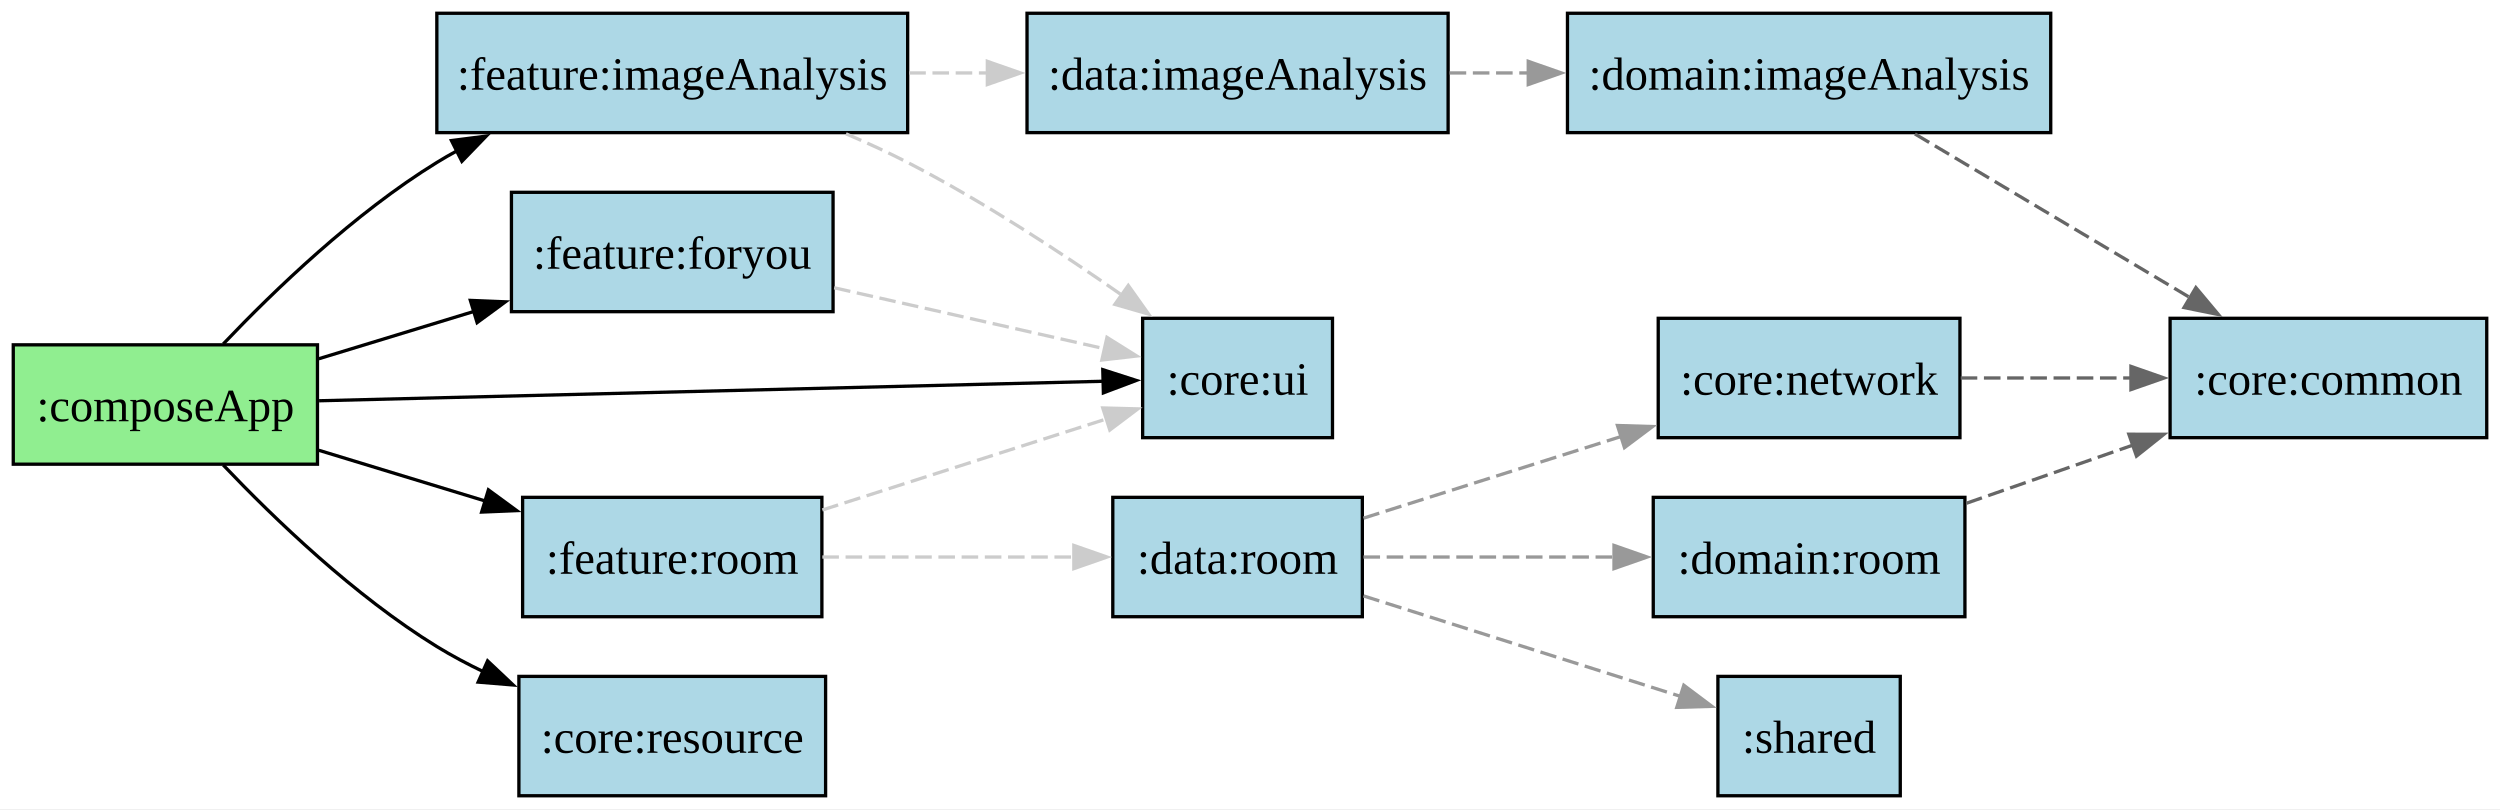
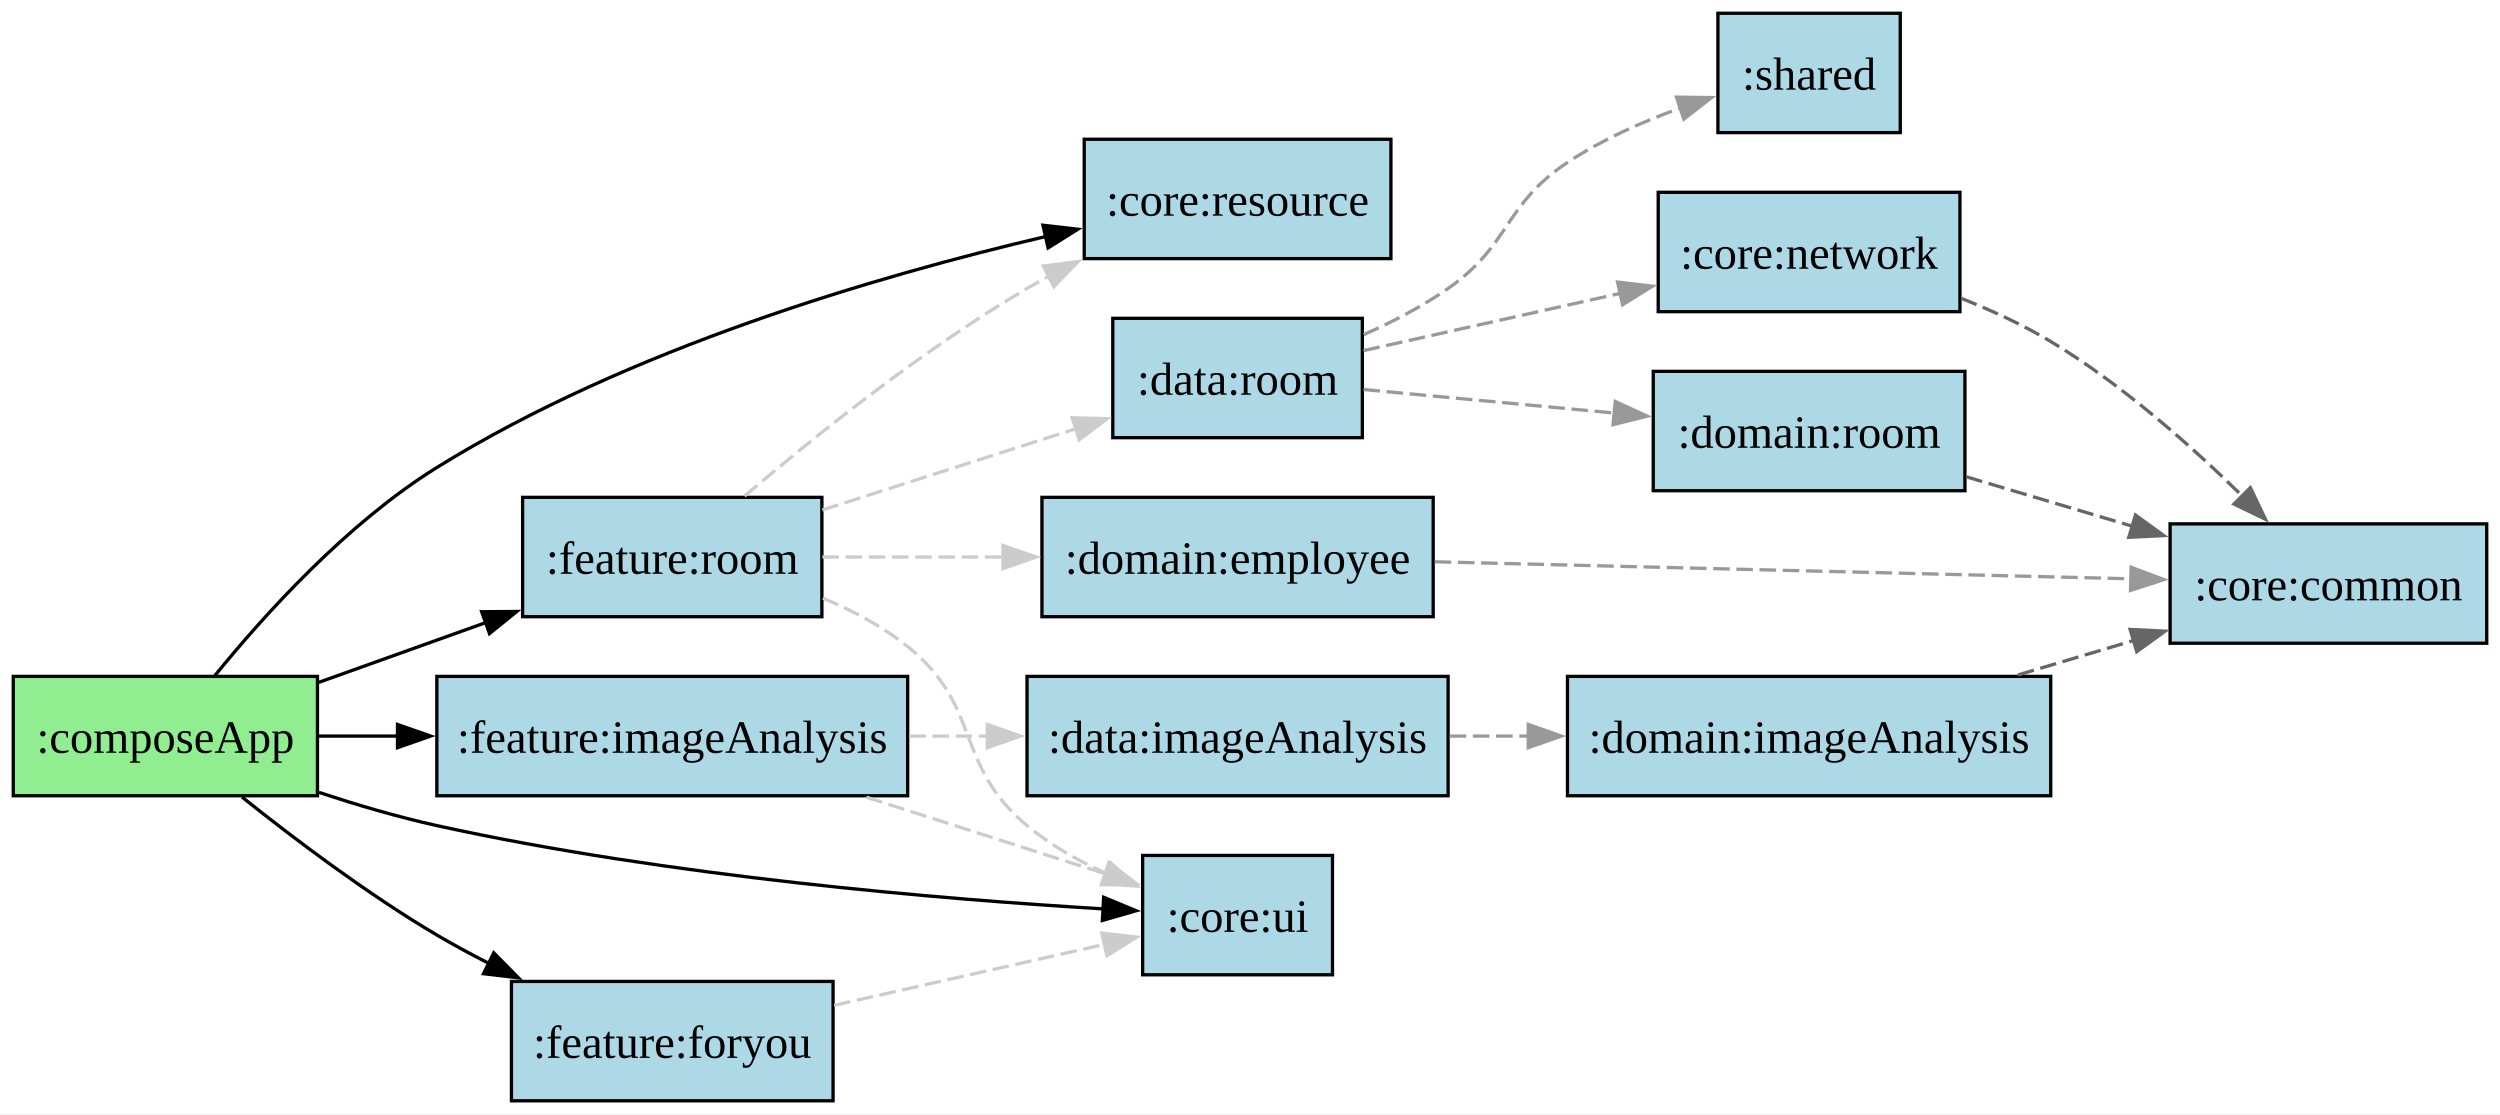
- <svg xmlns="http://www.w3.org/2000/svg" width="754pt" height="244pt" viewBox="0 0 754 244">
+ <svg xmlns="http://www.w3.org/2000/svg" width="754pt" height="448" viewBox="0 0 754 336">
  <g class="graph">
-     <path fill="#fff" d="M0 244V0h754v244z" />
+     <path fill="#fff" d="M0 336V0h754v336z" />
    <g class="node">
-       <path fill="#90ee90" stroke="#000" d="M95.75 104H4v36h91.75z" />
-       <text x="45.88" y="-112.95" font-family="Times New Roman,serif" font-size="14" text-anchor="middle" transform="translate(4 240)">:composeApp</text>
-     </g>
-     <g class="node">
-       <path fill="#add8e6" stroke="#000" d="M273.75 4h-142v36h142z" />
-       <text x="198.75" y="-212.95" font-family="Times New Roman,serif" font-size="14" text-anchor="middle" transform="translate(4 240)">:feature:imageAnalysis</text>
-     </g>
-     <g stroke="#000" class="edge">
-       <path fill="none" d="M67.34 103.73c15.37-16.16 39.6-39.48 64.41-54.73 1.99-1.23 4.05-2.41 6.16-3.56" />
-       <path d="m136.16 42.4 10.51-1.36-7.37 7.62z" />
-     </g>
-     <g class="node">
-       <path fill="#add8e6" stroke="#000" d="M251.25 58h-97v36h97z" />
-       <text x="198.75" y="-158.95" font-family="Times New Roman,serif" font-size="14" text-anchor="middle" transform="translate(4 240)">:feature:foryou</text>
-     </g>
-     <g stroke="#000" class="edge">
-       <path fill="none" d="M96.14 108.2c14.81-4.52 31.48-9.6 47.12-14.37" />
-       <path d="m141.86 90.6 10.58.43-8.54 6.27z" />
-     </g>
-     <g class="node">
-       <path fill="#add8e6" stroke="#000" d="M401.88 96h-57.26v36h57.26z" />
-       <text x="369.25" y="-120.95" font-family="Times New Roman,serif" font-size="14" text-anchor="middle" transform="translate(4 240)">:core:ui</text>
-     </g>
-     <g stroke="#000" class="edge">
-       <path fill="none" d="M96.24 120.87c63.26-1.57 176.92-4.4 236.74-5.89" />
-       <path d="m332.6 111.49 10.09 3.25-9.91 3.74z" />
+       <path fill="#90ee90" stroke="#000" d="M95.75 204H4v36h91.75z" />
+       <text x="45.88" y="-104.95" font-family="Times New Roman,serif" font-size="14" text-anchor="middle" transform="translate(4 332)">:composeApp</text>
    </g>
    <g class="node">
      <path fill="#add8e6" stroke="#000" d="M247.88 150h-90.26v36h90.26z" />
-       <text x="198.75" y="-66.95" font-family="Times New Roman,serif" font-size="14" text-anchor="middle" transform="translate(4 240)">:feature:room</text>
+       <text x="198.75" y="-158.95" font-family="Times New Roman,serif" font-size="14" text-anchor="middle" transform="translate(4 332)">:feature:room</text>
    </g>
    <g stroke="#000" class="edge">
-       <path fill="none" d="m96.14 135.8 50.49 15.39" />
-       <path d="m147.3 147.74 8.55 6.26-10.59.44z" />
+       <path fill="none" d="M96.14 205.8c15.88-5.68 33.89-12.13 50.49-18.07" />
+       <path d="m145.27 184.5 10.6-.08-8.24 6.67z" />
    </g>
    <g class="node">
-       <path fill="#add8e6" stroke="#000" d="M249 204h-92.5v36H249z" />
-       <text x="198.75" y="-12.95" font-family="Times New Roman,serif" font-size="14" text-anchor="middle" transform="translate(4 240)">:core:resource</text>
+       <path fill="#add8e6" stroke="#000" d="M273.75 204h-142v36h142z" />
+       <text x="198.75" y="-104.95" font-family="Times New Roman,serif" font-size="14" text-anchor="middle" transform="translate(4 332)">:feature:imageAnalysis</text>
    </g>
    <g stroke="#000" class="edge">
-       <path fill="none" d="M67.34 140.27c15.37 16.16 39.6 39.48 64.41 54.73 4.48 2.75 9.29 5.31 14.21 7.66" />
-       <path d="m147.06 199.32 7.71 7.27-10.56-.87z" />
+       <path fill="none" d="M96.14 222h24" />
+       <path d="m119.88 218.5 10 3.5-10 3.5z" />
    </g>
    <g class="node">
-       <path fill="#add8e6" stroke="#000" d="M436.75 4h-127v36h127z" />
-       <text x="369.25" y="-212.95" font-family="Times New Roman,serif" font-size="14" text-anchor="middle" transform="translate(4 240)">:data:imageAnalysis</text>
+       <path fill="#add8e6" stroke="#000" d="M419.5 42H327v36h92.5z" />
+       <text x="369.25" y="-266.95" font-family="Times New Roman,serif" font-size="14" text-anchor="middle" transform="translate(4 332)">:core:resource</text>
+     </g>
+     <g stroke="#000" class="edge">
+       <path fill="none" d="M64.79 203.79c14.8-18.23 39.78-45.92 66.96-62.79 57.6-35.75 132.83-57.79 183.7-69.68" />
+       <path d="m314.56 67.93 10.52 1.2-8.97 5.63z" />
+     </g>
+     <g class="node">
+       <path fill="#add8e6" stroke="#000" d="M251.25 296h-97v36h97z" />
+       <text x="198.75" y="-12.95" font-family="Times New Roman,serif" font-size="14" text-anchor="middle" transform="translate(4 332)">:feature:foryou</text>
+     </g>
+     <g stroke="#000" class="edge">
+       <path fill="none" d="M73 240.4c15.78 12.61 37.83 29.24 58.75 41.6 4.98 2.94 10.27 5.8 15.63 8.52" />
+       <path d="m148.91 287.37 7.44 7.54-10.52-1.25z" />
+     </g>
+     <g class="node">
+       <path fill="#add8e6" stroke="#000" d="M401.88 258h-57.26v36h57.26z" />
+       <text x="369.25" y="-50.95" font-family="Times New Roman,serif" font-size="14" text-anchor="middle" transform="translate(4 332)">:core:ui</text>
+     </g>
+     <g stroke="#000" class="edge">
+       <path fill="none" d="M96.17 238.98c11.48 3.79 23.87 7.44 35.58 10.02 69.79 15.39 153 22.25 201 25.12" />
+       <path d="m332.87 270.62 9.78 4.06-10.18 2.93z" />
+     </g>
+     <g class="node">
+       <path fill="#add8e6" stroke="#000" d="M432.25 150h-118v36h118z" />
+       <text x="369.25" y="-158.95" font-family="Times New Roman,serif" font-size="14" text-anchor="middle" transform="translate(4 332)">:domain:employee</text>
    </g>
    <g stroke="#ccc" class="edge">
-       <path fill="none" stroke-dasharray="5,2" d="M274.23 22h23.66" />
-       <path fill="#ccc" d="m297.78 18.5 10 3.5-10 3.5z" />
+       <path fill="none" stroke-dasharray="5,2" d="M248.02 168h54.64" />
+       <path fill="#ccc" d="m302.49 164.5 10 3.5-10 3.5z" />
    </g>
    <g stroke="#ccc" class="edge">
-       <path fill="none" stroke-dasharray="5,2" d="M255.16 40.36c6.35 2.7 12.68 5.6 18.59 8.64 22.49 11.59 46.2 27.12 64.72 40.09" />
-       <path fill="#ccc" d="m340.29 86.09 6.13 8.64-10.18-2.93z" />
+       <path fill="none" stroke-dasharray="5,2" d="M224.58 149.61c20.62-17.59 53.6-44.11 85.17-62.61 2.15-1.26 4.38-2.5 6.65-3.71" />
+       <path fill="#ccc" d="m314.68 80.24 10.51-1.37-7.36 7.62z" />
    </g>
    <g class="node">
-       <path fill="#add8e6" stroke="#000" d="M618.5 4H472.75v36H618.5z" />
-       <text x="541.62" y="-212.95" font-family="Times New Roman,serif" font-size="14" text-anchor="middle" transform="translate(4 240)">:domain:imageAnalysis</text>
+       <path fill="#add8e6" stroke="#000" d="M410.88 96h-75.26v36h75.26z" />
+       <text x="369.25" y="-212.95" font-family="Times New Roman,serif" font-size="14" text-anchor="middle" transform="translate(4 332)">:data:room</text>
+     </g>
+     <g stroke="#ccc" class="edge">
+       <path fill="none" stroke-dasharray="5,2" d="M248.02 153.81c23.59-7.56 52.63-16.86 76.7-24.58" />
+       <path fill="#ccc" d="m323.35 125.99 10.59.29-8.45 6.38z" />
+     </g>
+     <g stroke="#ccc" class="edge">
+       <path fill="none" stroke-dasharray="5,2" d="M248.18 180.4c9.03 3.77 18.05 8.57 25.57 14.6 22.51 18.04 13.85 35.52 36 54 7.02 5.86 15.5 10.64 23.92 14.46" />
+       <path fill="#ccc" d="m334.88 260.17 7.91 7.05-10.57-.57z" />
+     </g>
+     <g class="node">
+       <path fill="#add8e6" stroke="#000" d="M750 158h-95.5v36H750z" />
+       <text x="698.25" y="-150.95" font-family="Times New Roman,serif" font-size="14" text-anchor="middle" transform="translate(4 332)">:core:common</text>
    </g>
    <g stroke="#999" class="edge">
-       <path fill="none" stroke-dasharray="5,2" d="M437.21 22h23.9" />
-       <path fill="#999" d="m460.92 18.5 10 3.5-10 3.5z" />
+       <path fill="none" stroke-dasharray="5,2" d="M432.71 169.43c59.33 1.45 150.66 3.69 210.02 5.14" />
+       <path fill="#999" d="m642.73 171.07 9.91 3.74-10.08 3.26z" />
+     </g>
+     <g class="node">
+       <path fill="#add8e6" stroke="#000" d="M436.75 204h-127v36h127z" />
+       <text x="369.25" y="-104.95" font-family="Times New Roman,serif" font-size="14" text-anchor="middle" transform="translate(4 332)">:data:imageAnalysis</text>
    </g>
    <g stroke="#ccc" class="edge">
-       <path fill="none" stroke-dasharray="5,2" d="M251.58 86.79c25.87 5.83 57.42 12.95 81.76 18.44" />
-       <path fill="#ccc" d="m333.86 101.75 8.98 5.62-10.52 1.21z" />
+       <path fill="none" stroke-dasharray="5,2" d="M274.23 222h23.66" />
+       <path fill="#ccc" d="m297.78 218.5 10 3.5-10 3.5z" />
+     </g>
+     <g stroke="#ccc" class="edge">
+       <path fill="none" stroke-dasharray="5,2" d="M261.27 240.43c23.76 7.62 50.68 16.25 72.06 23.1" />
+       <path fill="#ccc" d="m334.37 260.19 8.46 6.38-10.59.28z" />
    </g>
    <g class="node">
-       <path fill="#add8e6" stroke="#000" d="M750 96h-95.5v36H750z" />
-       <text x="698.25" y="-120.95" font-family="Times New Roman,serif" font-size="14" text-anchor="middle" transform="translate(4 240)">:core:common</text>
+       <path fill="#add8e6" stroke="#000" d="M618.5 204H472.75v36H618.5z" />
+       <text x="541.62" y="-104.95" font-family="Times New Roman,serif" font-size="14" text-anchor="middle" transform="translate(4 332)">:domain:imageAnalysis</text>
+     </g>
+     <g stroke="#999" class="edge">
+       <path fill="none" stroke-dasharray="5,2" d="M437.21 222h23.9" />
+       <path fill="#999" d="m460.92 218.5 10 3.5-10 3.5z" />
+     </g>
+     <g class="node">
+       <path fill="#add8e6" stroke="#000" d="M573.12 4h-55v36h55z" />
+       <text x="541.62" y="-304.95" font-family="Times New Roman,serif" font-size="14" text-anchor="middle" transform="translate(4 332)">:shared</text>
+     </g>
+     <g stroke="#999" class="edge">
+       <path fill="none" stroke-dasharray="5,2" d="M411.26 100.94c8.73-3.85 17.74-8.52 25.49-13.94 19.07-13.33 16.62-25.14 36-38 10.35-6.87 22.69-12.32 34.21-16.47" />
+       <path fill="#999" d="m505.62 29.29 10.59.14-8.37 6.5z" />
+     </g>
+     <g class="node">
+       <path fill="#add8e6" stroke="#000" d="M591.12 58h-91v36h91z" />
+       <text x="541.62" y="-250.95" font-family="Times New Roman,serif" font-size="14" text-anchor="middle" transform="translate(4 332)">:core:network</text>
+     </g>
+     <g stroke="#999" class="edge">
+       <path fill="none" stroke-dasharray="5,2" d="M411.22 105.75c22.68-5.05 52.15-11.63 77.63-17.31" />
+       <path fill="#999" d="m487.86 85.08 10.52 1.23-9 5.6z" />
+     </g>
+     <g class="node">
+       <path fill="#add8e6" stroke="#000" d="M592.62 112h-94v36h94z" />
+       <text x="541.62" y="-196.95" font-family="Times New Roman,serif" font-size="14" text-anchor="middle" transform="translate(4 332)">:domain:room</text>
+     </g>
+     <g stroke="#999" class="edge">
+       <path fill="none" stroke-dasharray="5,2" d="M411.22 117.47c22.15 2.08 50.79 4.77 75.85 7.12" />
+       <path fill="#999" d="m487.16 121.09 9.63 4.42-10.29 2.55z" />
+     </g>
+     <g stroke="#ccc" class="edge">
+       <path fill="none" stroke-dasharray="5,2" d="M251.58 303.21c25.87-5.83 57.42-12.95 81.76-18.44" />
+       <path fill="#ccc" d="m332.32 281.42 10.52 1.21-8.98 5.62z" />
    </g>
    <g stroke="#666" class="edge">
-       <path fill="none" stroke-dasharray="5,2" d="M577.54 40.4c23.92 14.22 57.23 34.04 83.26 49.53" />
-       <path fill="#666" d="m662.28 86.74 6.8 8.12-10.38-2.1z" />
-     </g>
-     <g class="node">
-       <path fill="#add8e6" stroke="#000" d="M591.12 96h-91v36h91z" />
-       <text x="541.62" y="-120.95" font-family="Times New Roman,serif" font-size="14" text-anchor="middle" transform="translate(4 240)">:core:network</text>
+       <path fill="none" stroke-dasharray="5,2" d="M608.63 203.56c11.58-3.45 23.65-7.04 35.1-10.45" />
+       <path fill="#666" d="m642.44 189.84 10.58.51-8.58 6.2z" />
    </g>
    <g stroke="#666" class="edge">
-       <path fill="none" stroke-dasharray="5,2" d="M591.35 114h51.82" />
-       <path fill="#666" d="m642.69 110.5 10 3.5-10 3.5z" />
-     </g>
-     <g class="node">
-       <path fill="#add8e6" stroke="#000" d="M410.88 150h-75.26v36h75.26z" />
-       <text x="369.25" y="-66.95" font-family="Times New Roman,serif" font-size="14" text-anchor="middle" transform="translate(4 240)">:data:room</text>
-     </g>
-     <g stroke="#999" class="edge">
-       <path fill="none" stroke-dasharray="5,2" d="M411.22 156.28c22.78-7.22 52.42-16.61 77.97-24.71" />
-       <path fill="#999" d="m487.82 128.33 10.59.32-8.47 6.35z" />
-     </g>
-     <g class="node">
-       <path fill="#add8e6" stroke="#000" d="M592.62 150h-94v36h94z" />
-       <text x="541.62" y="-66.95" font-family="Times New Roman,serif" font-size="14" text-anchor="middle" transform="translate(4 240)">:domain:room</text>
-     </g>
-     <g stroke="#999" class="edge">
-       <path fill="none" stroke-dasharray="5,2" d="M411.22 168h75.85" />
-       <path fill="#999" d="m486.78 164.5 10 3.5-10 3.5z" />
-     </g>
-     <g class="node">
-       <path fill="#add8e6" stroke="#000" d="M573.12 204h-55v36h55z" />
-       <text x="541.62" y="-12.95" font-family="Times New Roman,serif" font-size="14" text-anchor="middle" transform="translate(4 240)">:shared</text>
-     </g>
-     <g stroke="#999" class="edge">
-       <path fill="none" stroke-dasharray="5,2" d="M411.22 179.72c28.34 8.98 67.29 21.33 95.79 30.36" />
-       <path fill="#999" d="m507.84 206.67 8.48 6.36-10.6.31z" />
-     </g>
-     <g stroke="#ccc" class="edge">
-       <path fill="none" stroke-dasharray="5,2" d="M248.02 153.81c26.67-8.55 60.3-19.32 85.84-27.51" />
-       <path fill="#ccc" d="m332.59 123.04 10.59.28-8.46 6.38z" />
-     </g>
-     <g stroke="#ccc" class="edge">
-       <path fill="none" stroke-dasharray="5,2" d="M248.02 168h76.04" />
-       <path fill="#ccc" d="m323.87 164.5 10 3.5-10 3.5z" />
+       <path fill="none" stroke-dasharray="5,2" d="M591.51 89.98c9.22 3.66 18.65 8.01 26.99 13.02 21.34 12.82 42.33 31.43 57.84 46.66" />
+       <path fill="#666" d="m678.71 147.08 4.57 9.55-9.53-4.61z" />
    </g>
    <g stroke="#666" class="edge">
-       <path fill="none" stroke-dasharray="5,2" d="M593.02 151.8c15.83-5.53 33.74-11.79 50.36-17.59" />
-       <path fill="#666" d="m642.06 130.96 10.6.01-8.29 6.6z" />
+       <path fill="none" stroke-dasharray="5,2" d="M593.02 143.8c15.83 4.71 33.74 10.04 50.36 14.99" />
+       <path fill="#666" d="m644.05 155.33 8.59 6.21-10.59.5z" />
    </g>
  </g>
</svg>
